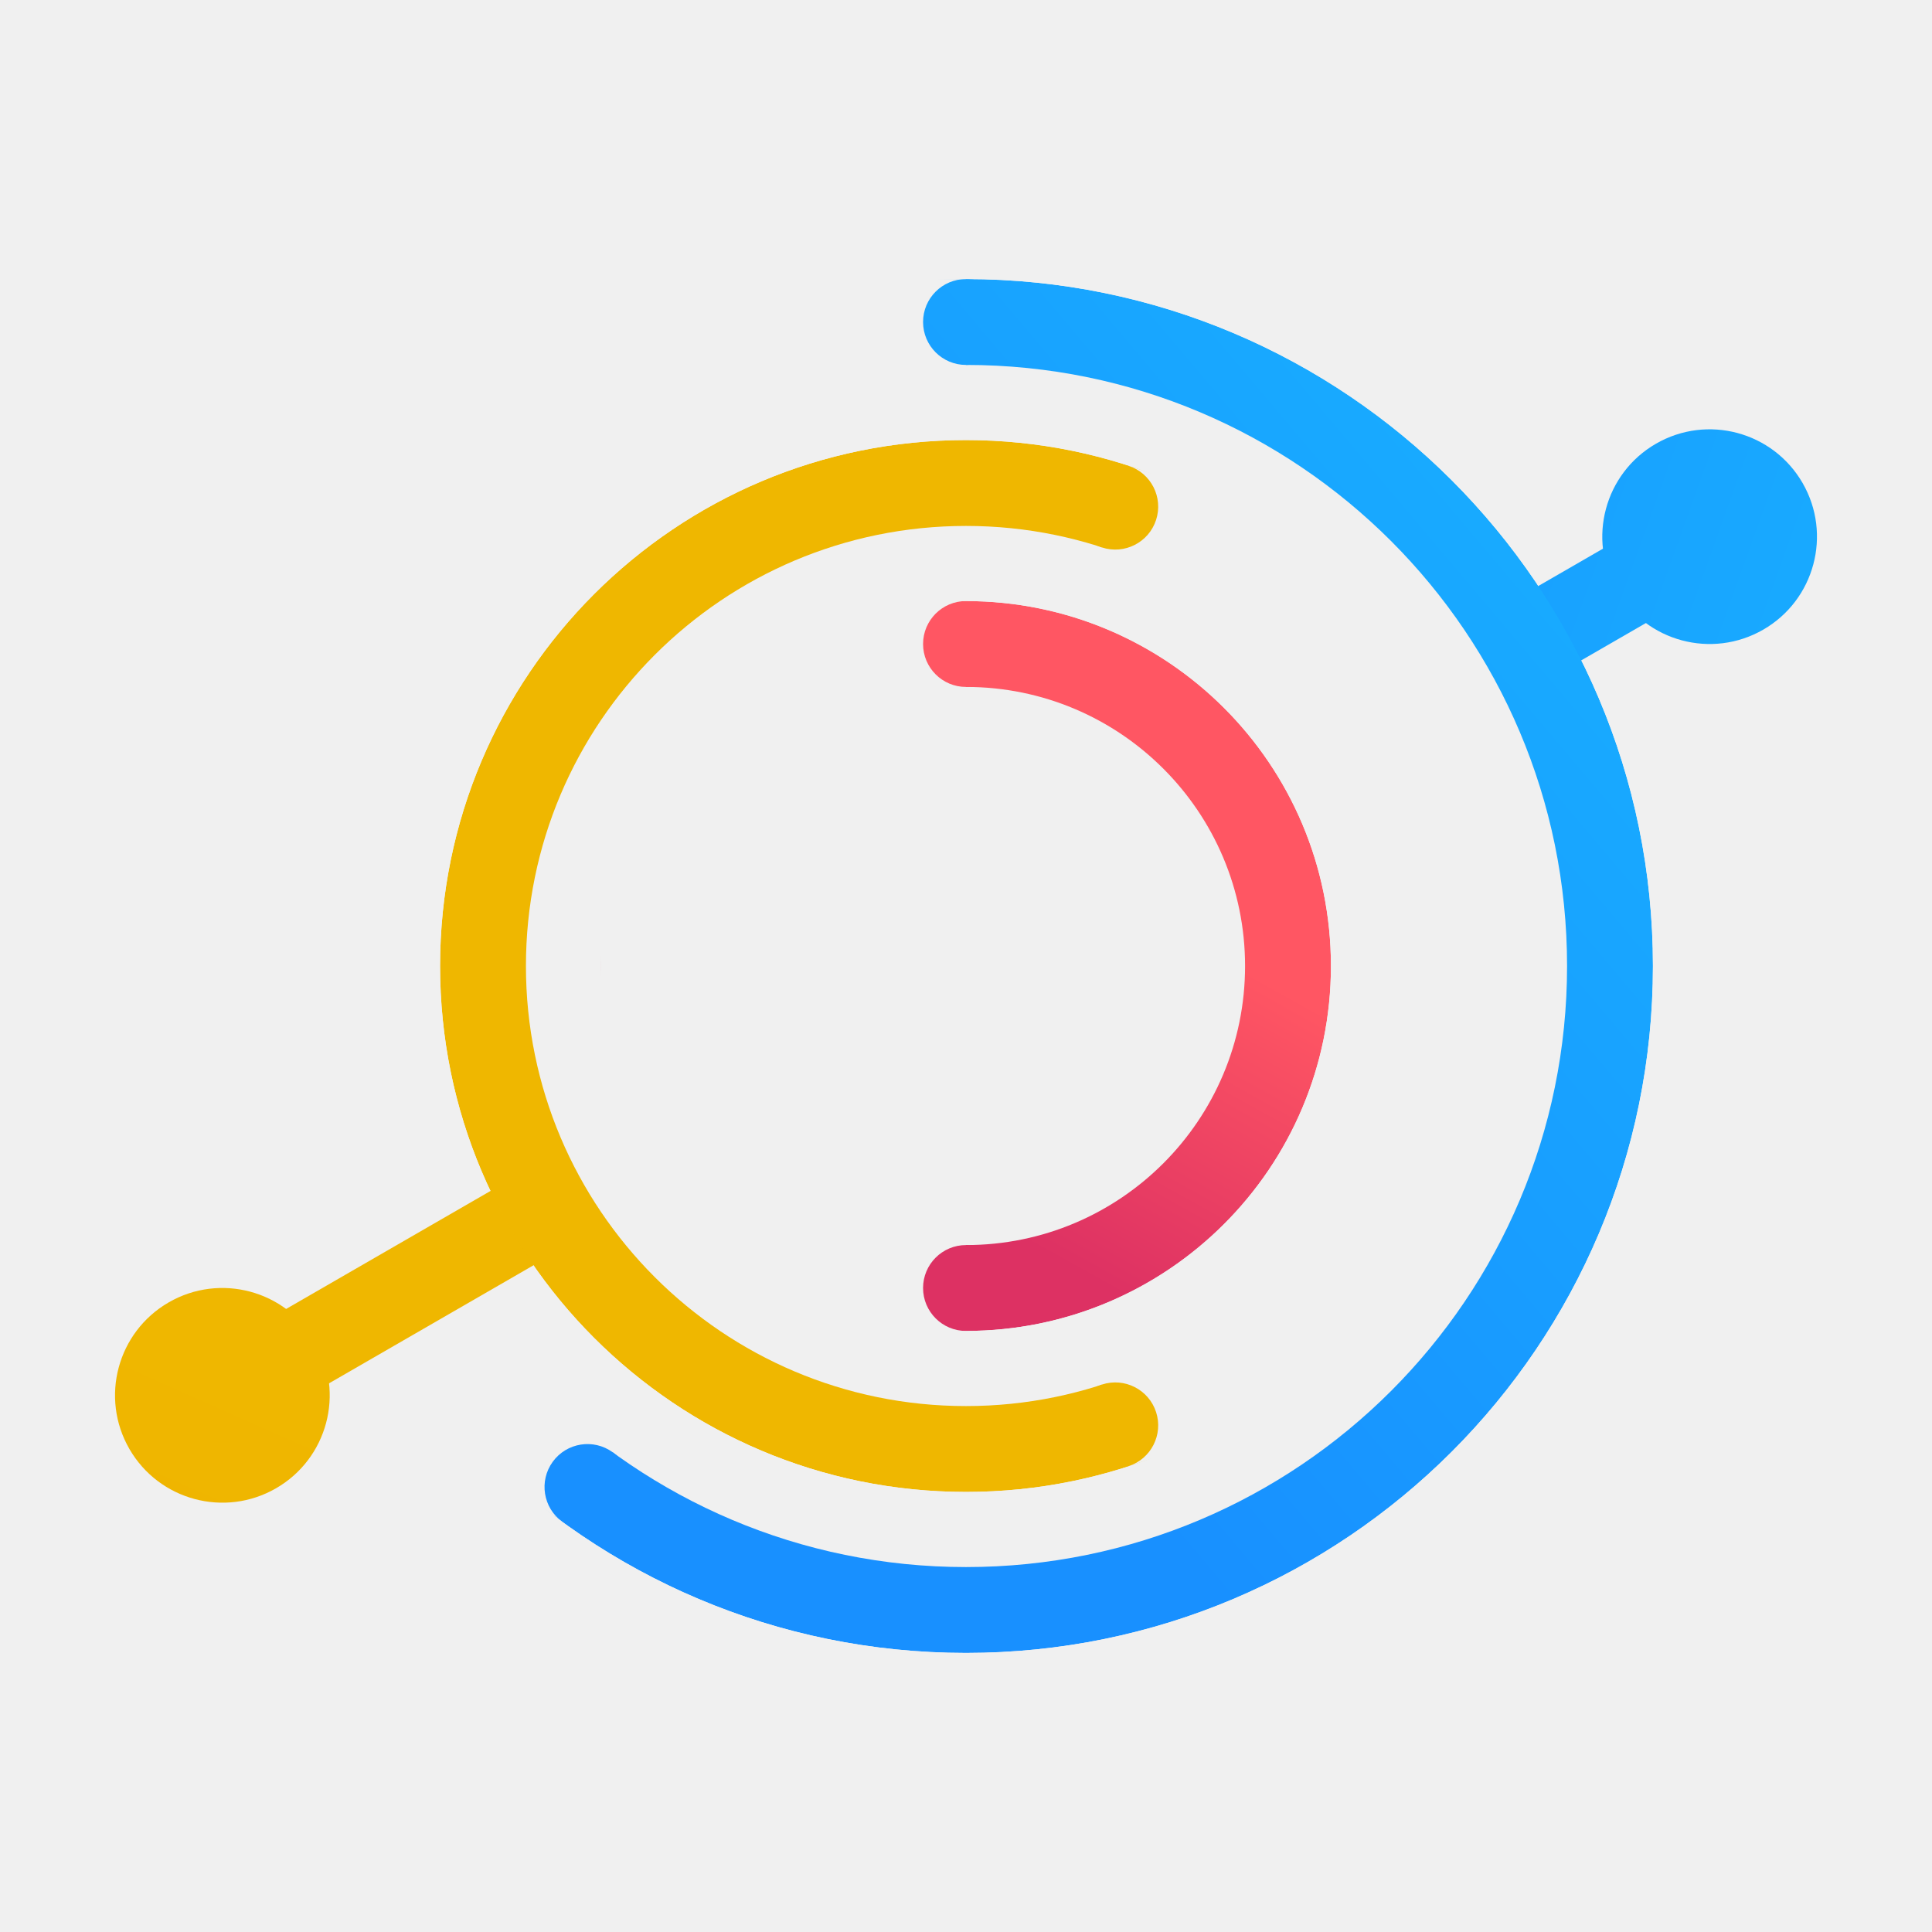
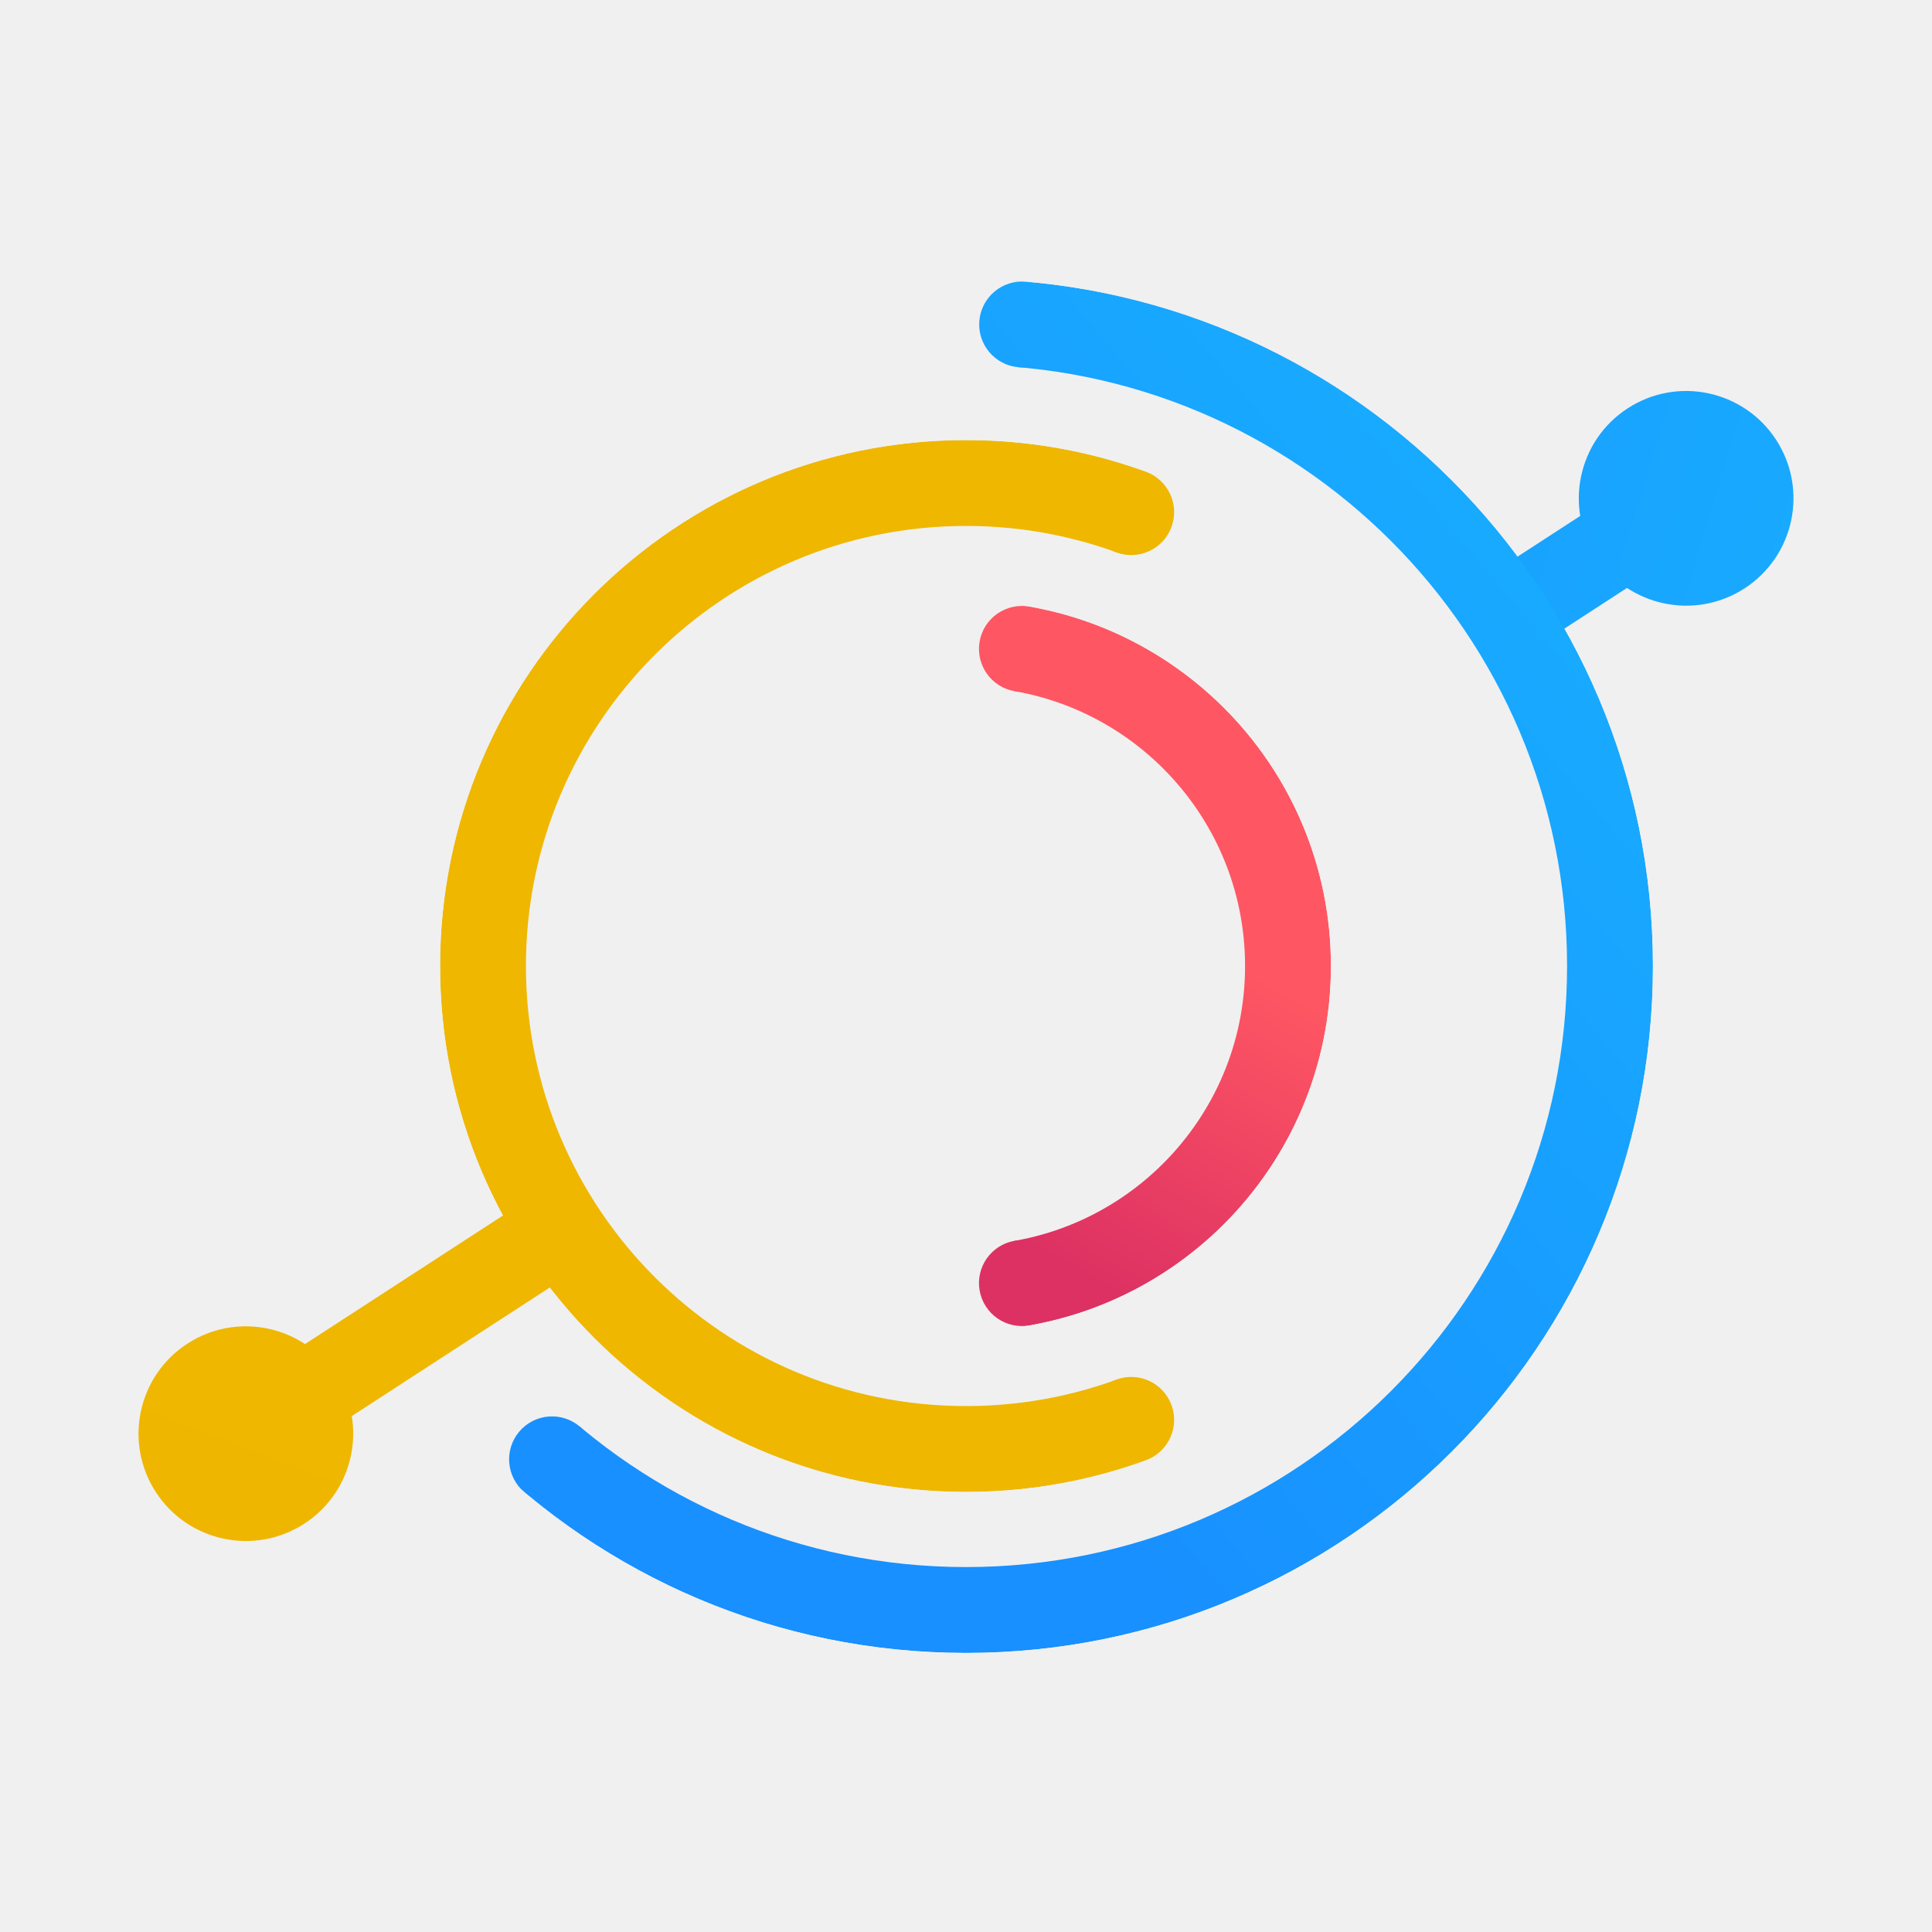
<svg xmlns="http://www.w3.org/2000/svg" id="datahub-logo-color_v2" viewBox="0 0 180 180" shape-rendering="geometricPrecision" text-rendering="geometricPrecision">
  <defs>
    <linearGradient id="red_gradient" x1="83.06" y1="68.88" x2="98.74" y2="40.67" gradientUnits="userSpaceOnUse">
      <stop offset="0" stop-color="#dd3163" />
      <stop offset="1" stop-color="#ff5663" />
    </linearGradient>
    <linearGradient id="yellow_gradient" x1="91.08" y1="126.64" x2="35.79" y2="50.66" gradientUnits="userSpaceOnUse">
      <stop offset="0" stop-color="#efab00" />
      <stop offset="1" stop-color="#efb700" />
    </linearGradient>
    <linearGradient id="blue_gradient" x1="50.22" y1="96.82" x2="144.42" y2="17.17" gradientUnits="userSpaceOnUse">
-       <stop offset="0.03" stop-color="#1890ff" />
+       <stop offset="0" stop-color="#1890ff" />
      <stop offset="1" stop-color="#18b5ff" />
    </linearGradient>
    <mask id="red_mask">
      <circle r="34" fill="white" />
      <circle r="26" fill="black" />
-       <rect x="-34" y="-34" width="34" height="68" fill="black" />
-       <circle cy="-30" r="4" fill="white" />
-       <circle cy="30" r="4" fill="white" />
+       <rect y="-34" width="34" height="34" transform="rotate(170)" fill="black" />
+       <rect y="-34" width="34" height="34" transform="rotate(280)" fill="black" />
+       <rect y="-34" width="34" height="34" transform="rotate(225)" fill="black" />
+       <g id="red_mask_cap">
+         <circle cy="-30" r="4" transform="rotate(10)" fill="white" />
+         <circle cy="-30" r="4" transform="rotate(170)" fill="white" />
+       </g>
    </mask>
    <mask id="yellow_mask">
      <circle r="49" fill="white" />
      <circle r="41" fill="black" />
-       <rect y="-49" width="49" height="49" transform="rotate(18)" fill="black" />
-       <rect y="-49" width="49" height="49" transform="rotate(72)" fill="black" />
-       <circle cy="-45" r="4" transform="rotate(18)" fill="white" />
-       <circle cy="-45" r="4" transform="rotate(162)" fill="white" />
+       <rect y="-49" width="49" height="49" transform="rotate(20)" fill="black" />
+       <rect y="-49" width="49" height="49" transform="rotate(70)" fill="black" />
+       <circle cy="-45" r="4" transform="rotate(20)" fill="white" />
+       <circle cy="-45" r="4" transform="rotate(160)" fill="white" />
    </mask>
    <mask id="blue_mask">
      <circle r="64" fill="white" />
      <circle r="56" fill="black" />
-       <rect y="-64" width="64" height="64" transform="rotate(270)" fill="black" />
-       <rect y="-64" width="64" height="64" transform="rotate(216)" fill="black" />
-       <circle cy="-60" r="4" fill="white" />
-       <circle cy="-60" r="4" transform="rotate(216)" fill="white" />
+       <rect y="-64" width="64" height="64" transform="rotate(275)" fill="black" />
+       <rect y="-64" width="64" height="64" transform="rotate(220)" fill="black" />
+       <circle cy="-60" r="4" transform="rotate(5)" fill="white" />
+       <circle cy="-60" r="4" transform="rotate(220)" fill="white" />
    </mask>
  </defs>
  <g id="logo" transform="translate(90,90)">
    <animate attributeName="opacity" values="0;1" calcMode="spline" keySplines="0.25 0.1 0.25 1.0" dur="2s" />
    <g id="red" fill="url(#red_gradient)">
      <circle id="red_arc" r="34" mask="url(#red_mask)" />
    </g>
    <g id="yellow" fill="url(#yellow_gradient)">
-       <rect id="yellow_joint" x="-4" y="45" width="8" height="35" transform="rotate(60)" />
+       <rect id="yellow_joint" x="-4" y="45" width="8" height="35" transform="rotate(57)" />
      <circle id="yellow_arc" r="49" mask="url(#yellow_mask)" />
-       <circle cy="80" r="4" transform="rotate(60)" />
-       <circle id="yellow_satellite" cy="80" r="10" transform="rotate(60)" />
+       <circle cy="80" r="4" transform="rotate(57)" />
+       <circle id="yellow_satellite" cy="80" r="10" transform="rotate(57)" />
    </g>
    <g id="blue" fill="url(#blue_gradient)">
-       <rect id="blue_joint" x="-4" y="-80" width="8" height="20" transform="rotate(60)" />
+       <rect id="blue_joint" x="-4" y="-80" width="8" height="20" transform="rotate(57)" />
      <circle id="blue_arc" r="64" mask="url(#blue_mask)" />
-       <circle cy="-80" r="4" transform="rotate(60)" />
-       <circle id="blue_satellite" cy="-80" r="10" transform="rotate(60)" />
+       <circle cy="-80" r="4" transform="rotate(57)" />
+       <circle id="blue_satellite" cy="-80" r="10" transform="rotate(57)" />
    </g>
  </g>
</svg>
